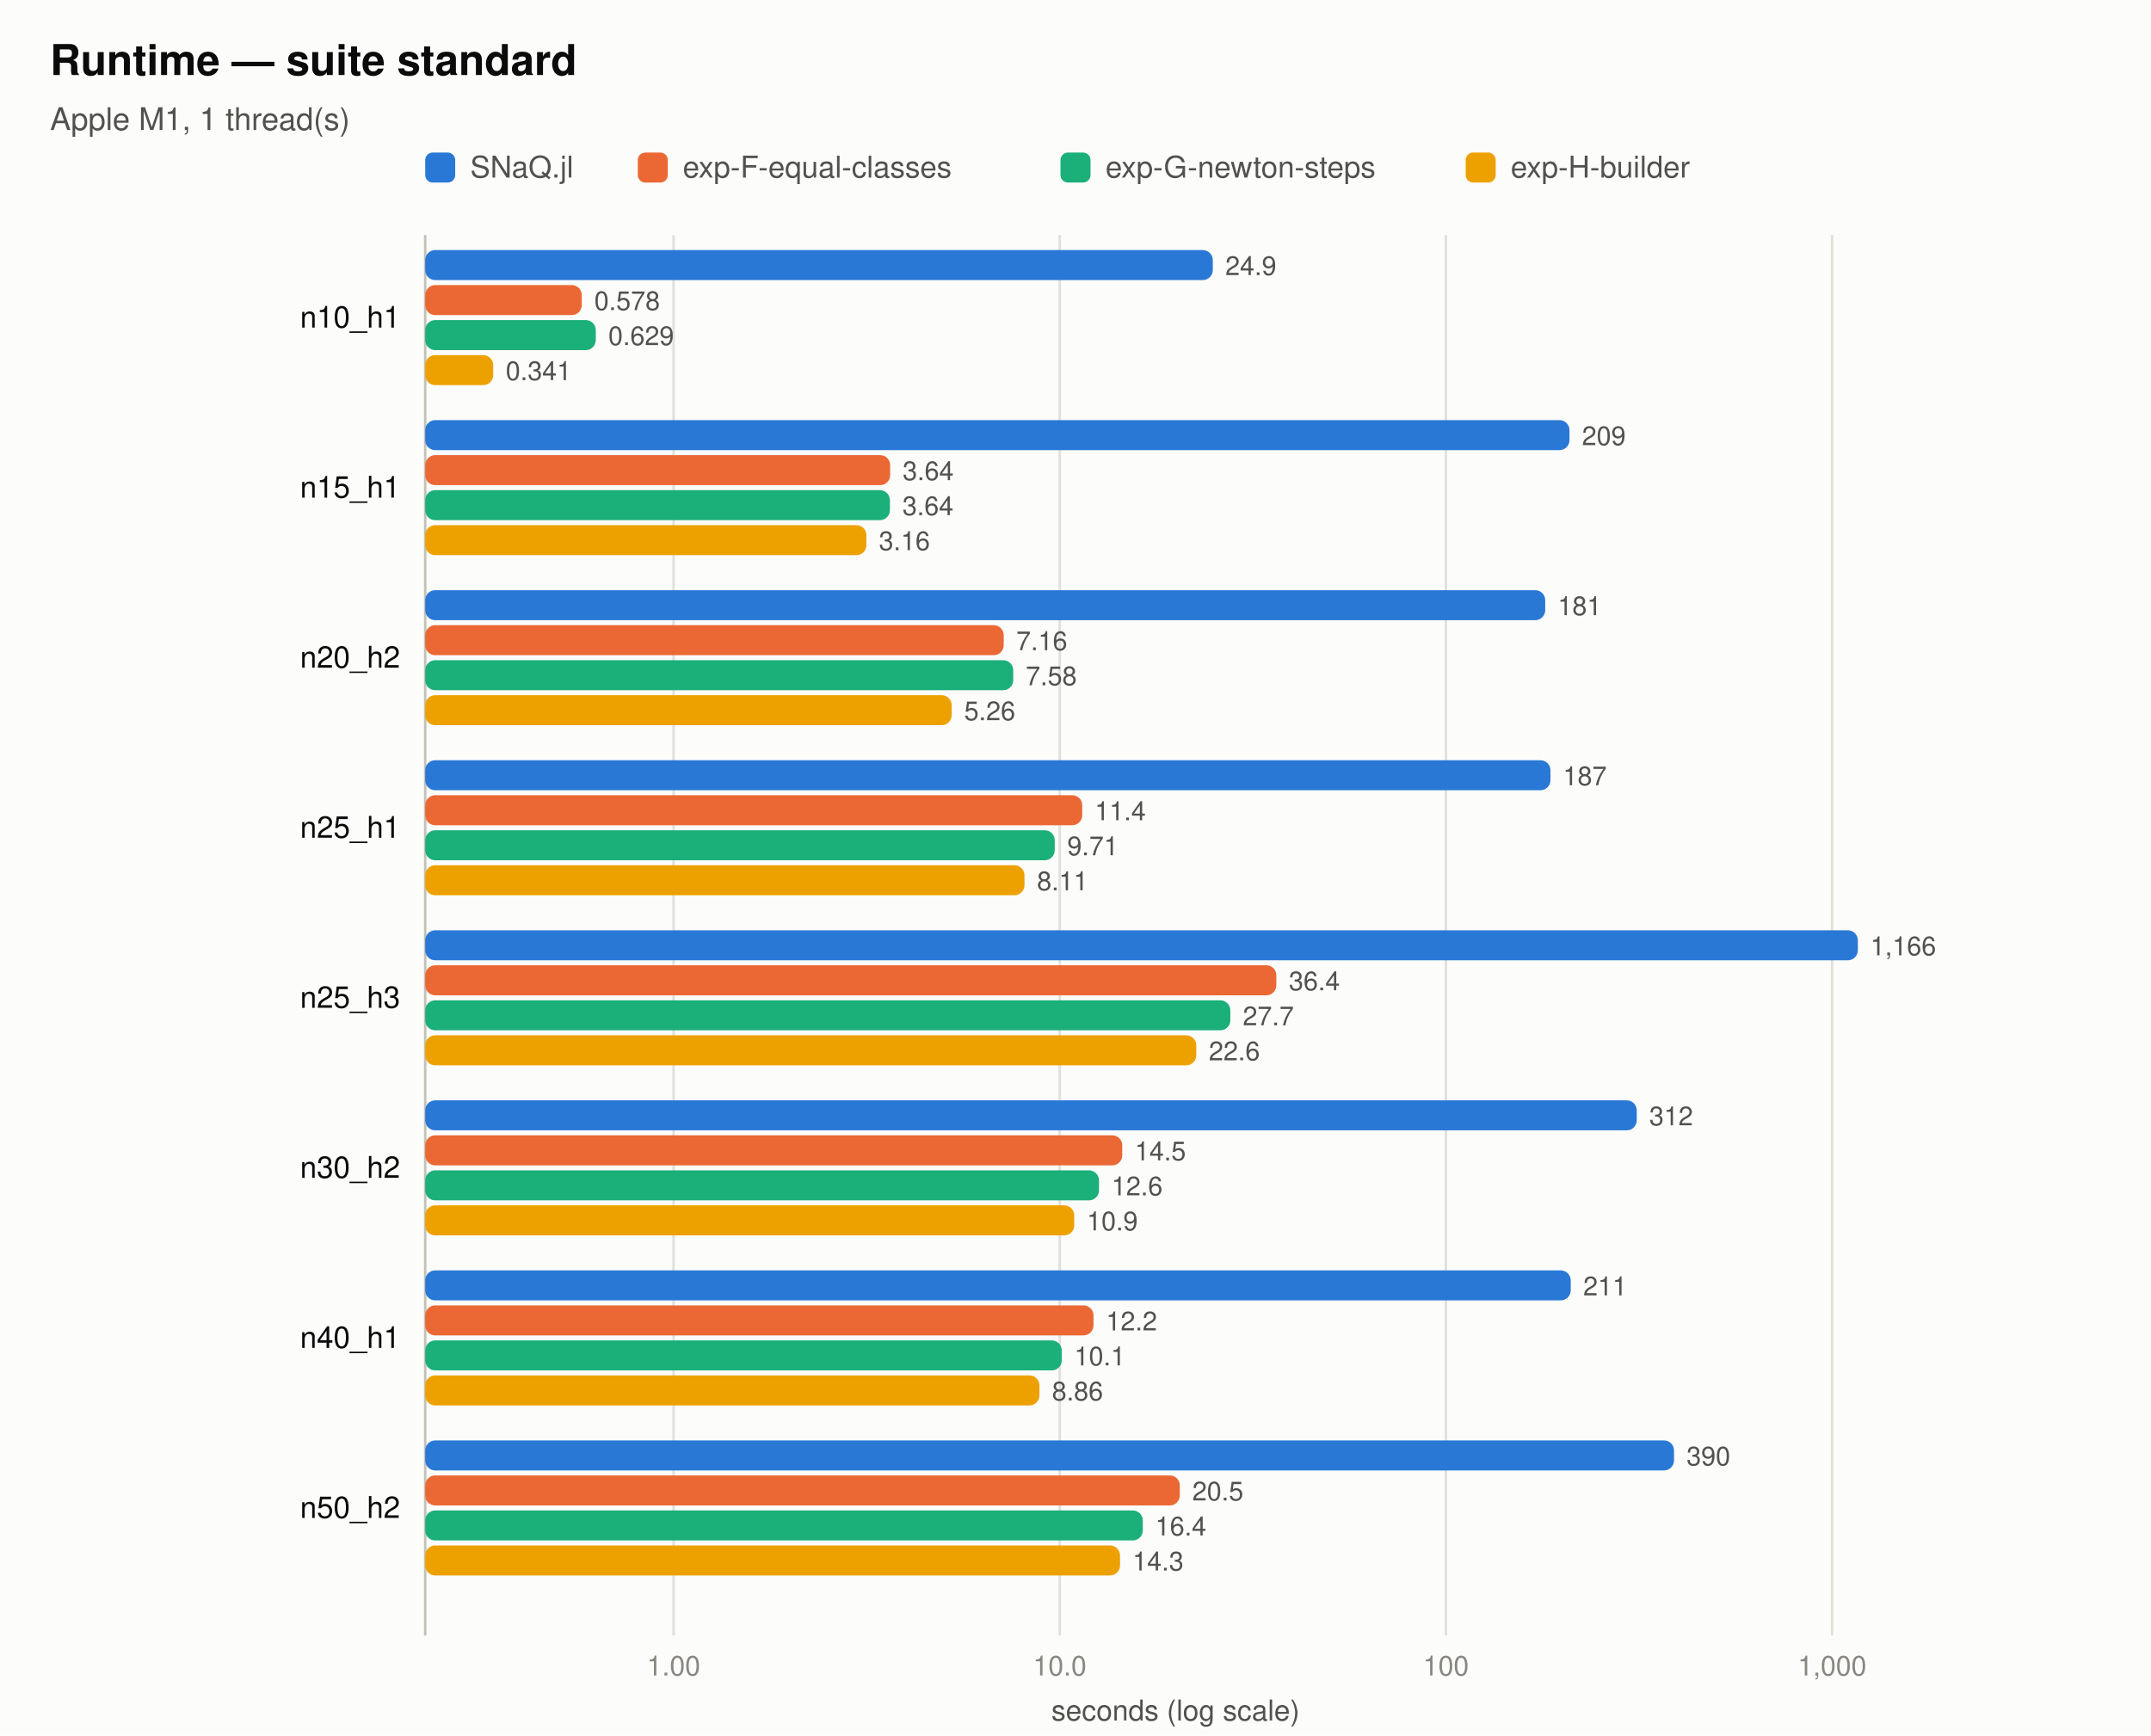
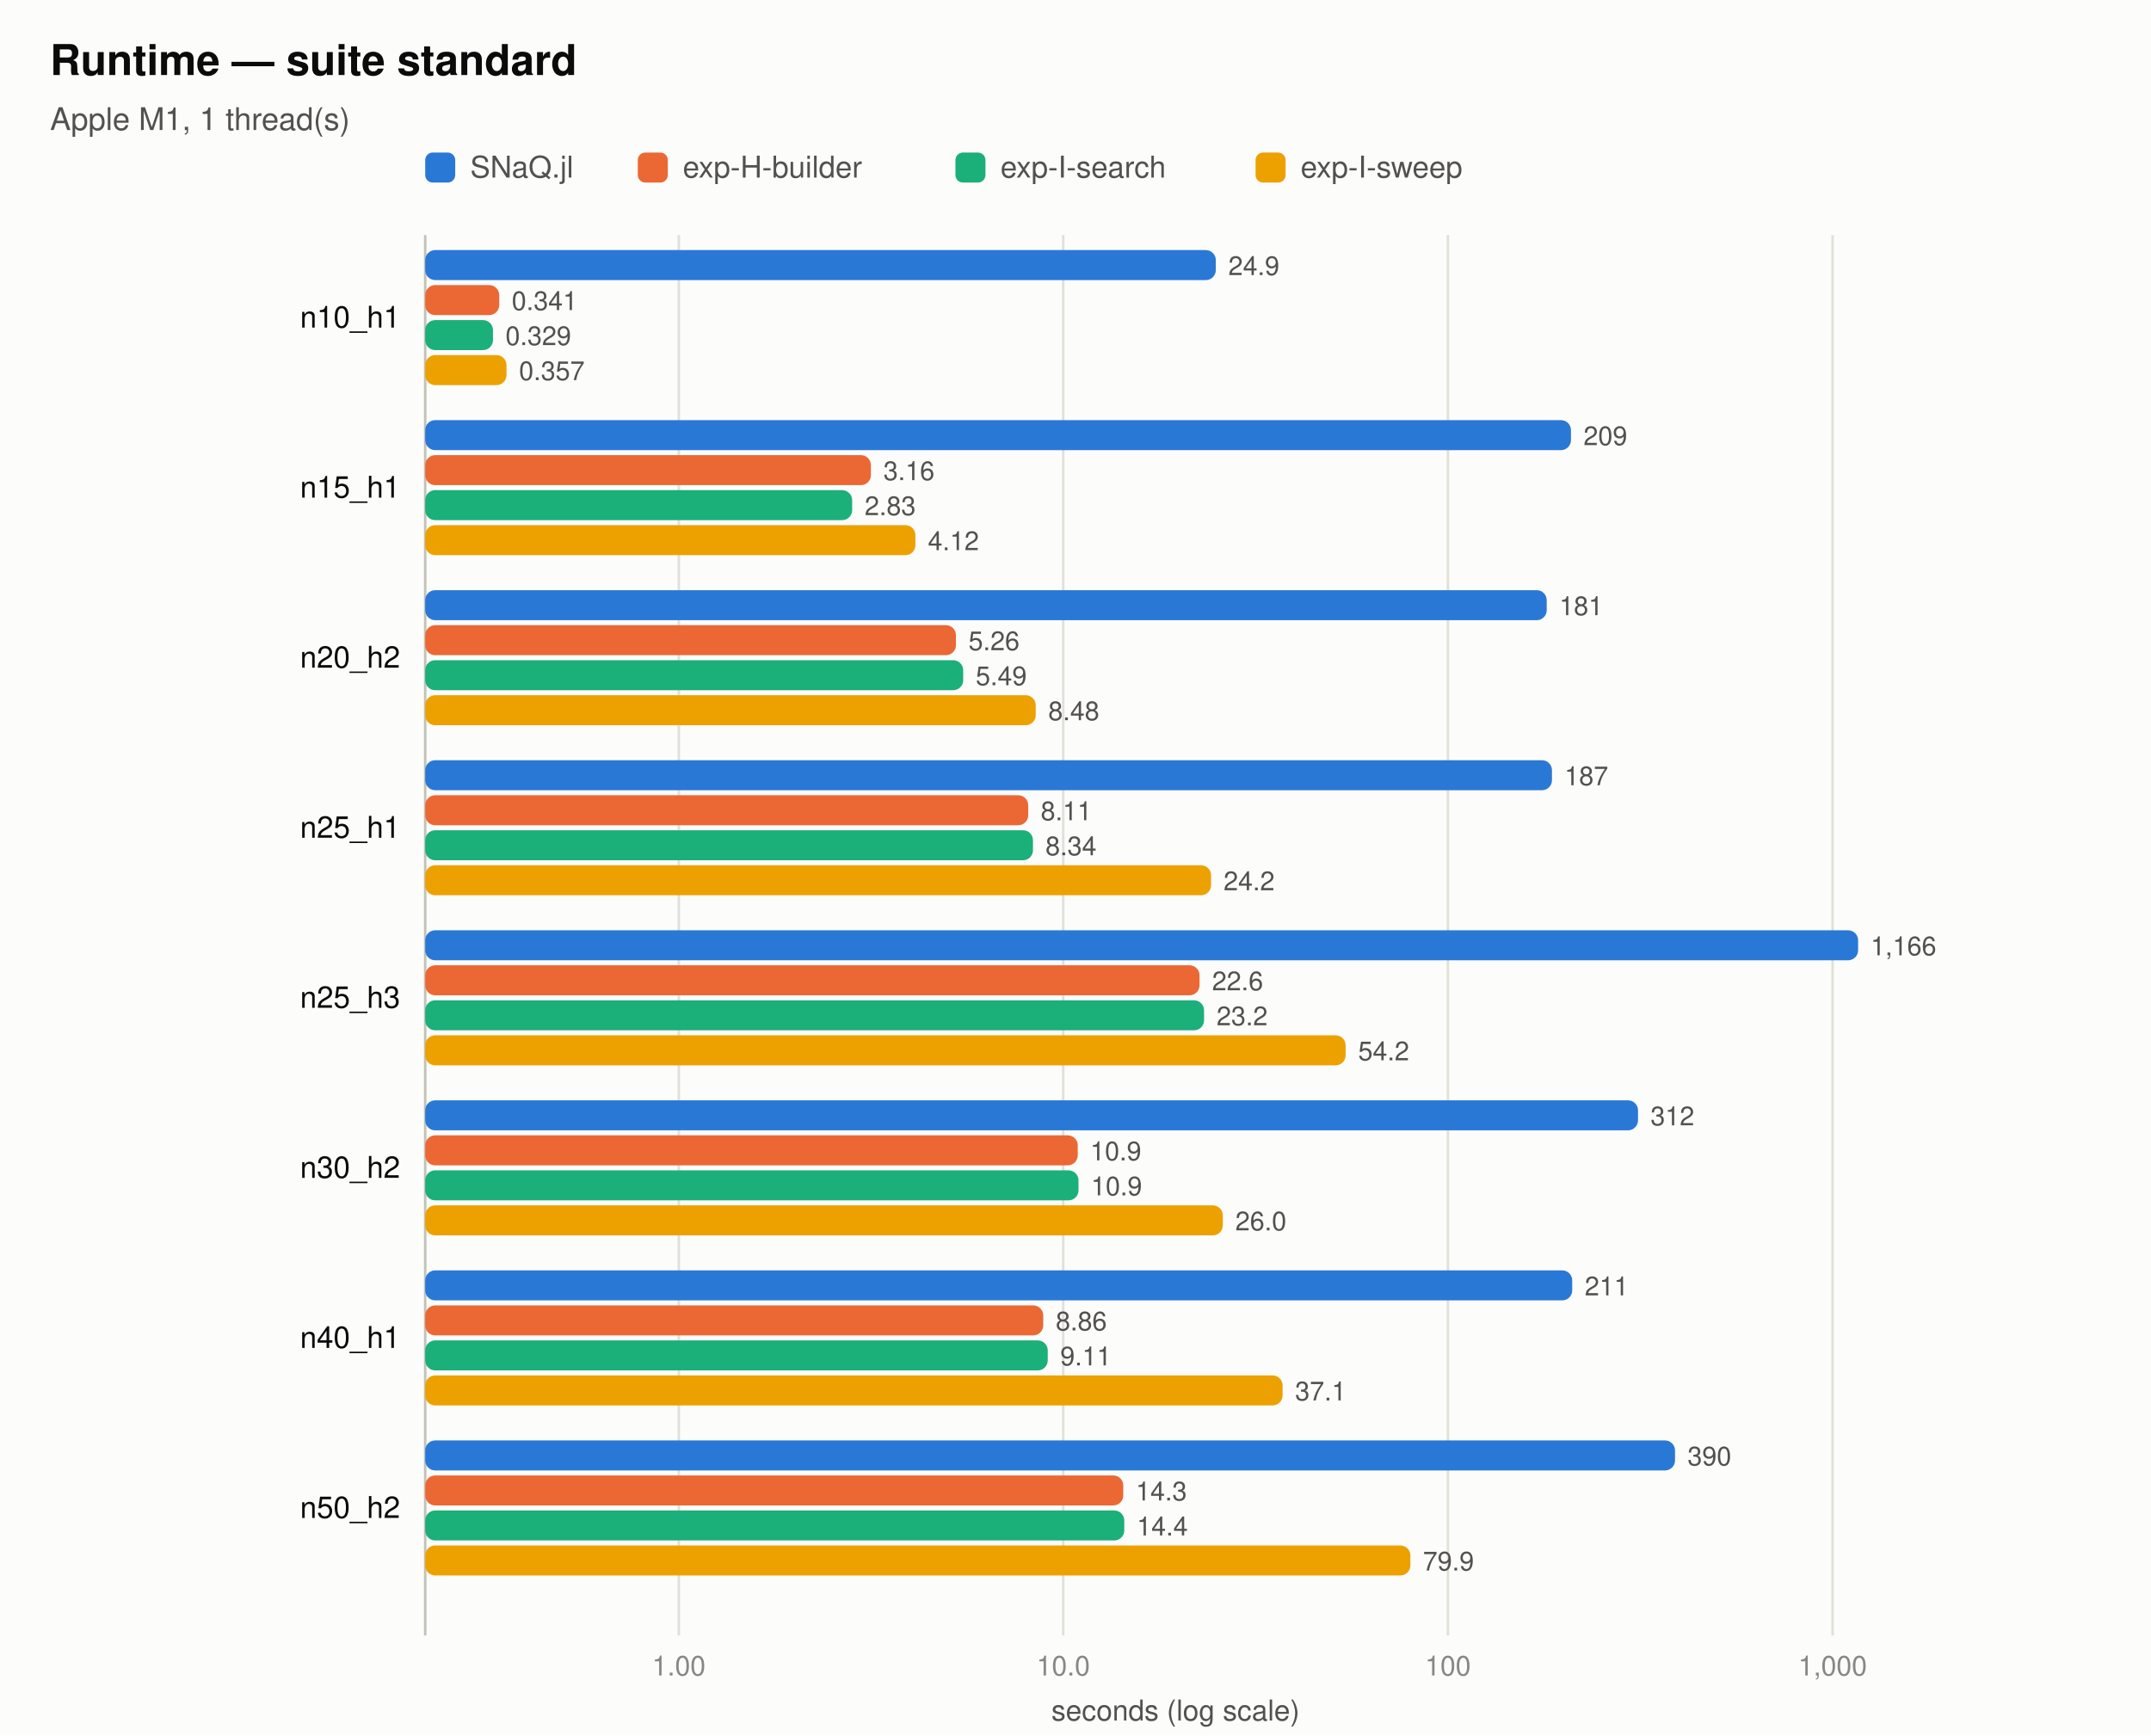
<svg xmlns="http://www.w3.org/2000/svg" width="860" height="694" viewBox="0 0 860 694" font-family="-apple-system, BlinkMacSystemFont, 'Segoe UI', Helvetica, Arial, sans-serif">
  <rect width="860" height="694" fill="#fcfcfb" />
  <text x="20" y="30" font-size="17" font-weight="600" fill="#0b0b0b">Runtime — suite standard</text>
  <text x="20" y="52" font-size="12.5" fill="#52514e">Apple M1, 1 thread(s)</text>
  <rect x="170" y="61" width="12" height="12" rx="3" fill="#2a78d6" />
  <text x="188" y="71" font-size="12" fill="#52514e">SNaQ.jl</text>
  <rect x="255" y="61" width="12" height="12" rx="3" fill="#eb6834" />
-   <text x="273" y="71" font-size="12" fill="#52514e">exp-F-equal-classes</text>
-   <rect x="424" y="61" width="12" height="12" rx="3" fill="#1baf7a" />
-   <text x="442" y="71" font-size="12" fill="#52514e">exp-G-newton-steps</text>
-   <rect x="586" y="61" width="12" height="12" rx="3" fill="#eda100" />
-   <text x="604" y="71" font-size="12" fill="#52514e">exp-H-builder</text>
-   <line x1="269.3" y1="94" x2="269.3" y2="654" stroke="#e1e0d9" stroke-width="1" />
-   <text x="269.3" y="670" font-size="11" fill="#898781" text-anchor="middle">1.00</text>
-   <line x1="423.7" y1="94" x2="423.7" y2="654" stroke="#e1e0d9" stroke-width="1" />
-   <text x="423.7" y="670" font-size="11" fill="#898781" text-anchor="middle">10.0</text>
-   <line x1="578.1" y1="94" x2="578.1" y2="654" stroke="#e1e0d9" stroke-width="1" />
-   <text x="578.1" y="670" font-size="11" fill="#898781" text-anchor="middle">100</text>
-   <line x1="732.5" y1="94" x2="732.5" y2="654" stroke="#e1e0d9" stroke-width="1" />
-   <text x="732.5" y="670" font-size="11" fill="#898781" text-anchor="middle">1,000</text>
+   <text x="273" y="71" font-size="12" fill="#52514e">exp-H-builder</text>
+   <rect x="382" y="61" width="12" height="12" rx="3" fill="#1baf7a" />
+   <text x="400" y="71" font-size="12" fill="#52514e">exp-I-search</text>
+   <rect x="502" y="61" width="12" height="12" rx="3" fill="#eda100" />
+   <text x="520" y="71" font-size="12" fill="#52514e">exp-I-sweep</text>
+   <line x1="271.4" y1="94" x2="271.4" y2="654" stroke="#e1e0d9" stroke-width="1" />
+   <text x="271.4" y="670" font-size="11" fill="#898781" text-anchor="middle">1.00</text>
+   <line x1="425.1" y1="94" x2="425.1" y2="654" stroke="#e1e0d9" stroke-width="1" />
+   <text x="425.1" y="670" font-size="11" fill="#898781" text-anchor="middle">10.0</text>
+   <line x1="578.9" y1="94" x2="578.9" y2="654" stroke="#e1e0d9" stroke-width="1" />
+   <text x="578.9" y="670" font-size="11" fill="#898781" text-anchor="middle">100</text>
+   <line x1="732.7" y1="94" x2="732.7" y2="654" stroke="#e1e0d9" stroke-width="1" />
+   <text x="732.7" y="670" font-size="11" fill="#898781" text-anchor="middle">1,000</text>
  <text x="470.0" y="688" font-size="11.5" fill="#52514e" text-anchor="middle">seconds (log scale)</text>
  <line x1="170.0" y1="94" x2="170.0" y2="654" stroke="#c3c2b7" stroke-width="1" />
  <text x="160" y="131.0" font-size="12" fill="#0b0b0b" text-anchor="end">n10_h1</text>
  <g>
-     <rect x="170.0" y="100" width="314.9" height="12" rx="4.0" fill="#2a78d6" />
+     <rect x="170.0" y="100" width="316.1" height="12" rx="4.0" fill="#2a78d6" />
  </g>
-   <text x="489.9" y="110" font-size="10.5" fill="#52514e" text-anchor="start">24.9</text>
+   <text x="491.1" y="110" font-size="10.5" fill="#52514e" text-anchor="start">24.9</text>
  <g>
-     <rect x="170.0" y="114" width="62.6" height="12" rx="4.0" fill="#eb6834" />
+     <rect x="170.0" y="114" width="29.6" height="12" rx="4.0" fill="#eb6834" />
  </g>
-   <text x="237.6" y="124" font-size="10.5" fill="#52514e" text-anchor="start">0.578</text>
+   <text x="204.6" y="124" font-size="10.5" fill="#52514e" text-anchor="start">0.341</text>
  <g>
-     <rect x="170.0" y="128" width="68.2" height="12" rx="4.0" fill="#1baf7a" />
+     <rect x="170.0" y="128" width="27.1" height="12" rx="4.0" fill="#1baf7a" />
  </g>
-   <text x="243.2" y="138" font-size="10.5" fill="#52514e" text-anchor="start">0.629</text>
+   <text x="202.1" y="138" font-size="10.5" fill="#52514e" text-anchor="start">0.329</text>
  <g>
-     <rect x="170.0" y="142" width="27.2" height="12" rx="4.0" fill="#eda100" />
+     <rect x="170.0" y="142" width="32.5" height="12" rx="4.0" fill="#eda100" />
  </g>
-   <text x="202.2" y="152" font-size="10.5" fill="#52514e" text-anchor="start">0.341</text>
+   <text x="207.5" y="152" font-size="10.5" fill="#52514e" text-anchor="start">0.357</text>
  <text x="160" y="199.0" font-size="12" fill="#0b0b0b" text-anchor="end">n15_h1</text>
  <g>
-     <rect x="170.0" y="168" width="457.5" height="12" rx="4.0" fill="#2a78d6" />
+     <rect x="170.0" y="168" width="458.1" height="12" rx="4.0" fill="#2a78d6" />
  </g>
-   <text x="632.5" y="178" font-size="10.5" fill="#52514e" text-anchor="start">209</text>
+   <text x="633.1" y="178" font-size="10.5" fill="#52514e" text-anchor="start">209</text>
  <g>
-     <rect x="170.0" y="182" width="185.9" height="12" rx="4.0" fill="#eb6834" />
+     <rect x="170.0" y="182" width="178.2" height="12" rx="4.0" fill="#eb6834" />
  </g>
-   <text x="360.9" y="192" font-size="10.5" fill="#52514e" text-anchor="start">3.64</text>
+   <text x="353.2" y="192" font-size="10.5" fill="#52514e" text-anchor="start">3.16</text>
  <g>
-     <rect x="170.0" y="196" width="185.8" height="12" rx="4.0" fill="#1baf7a" />
+     <rect x="170.0" y="196" width="170.7" height="12" rx="4.0" fill="#1baf7a" />
  </g>
-   <text x="360.8" y="206" font-size="10.5" fill="#52514e" text-anchor="start">3.64</text>
+   <text x="345.7" y="206" font-size="10.5" fill="#52514e" text-anchor="start">2.83</text>
  <g>
-     <rect x="170.0" y="210" width="176.4" height="12" rx="4.0" fill="#eda100" />
+     <rect x="170.0" y="210" width="196.0" height="12" rx="4.0" fill="#eda100" />
  </g>
-   <text x="351.4" y="220" font-size="10.5" fill="#52514e" text-anchor="start">3.16</text>
+   <text x="371.0" y="220" font-size="10.5" fill="#52514e" text-anchor="start">4.12</text>
  <text x="160" y="267.0" font-size="12" fill="#0b0b0b" text-anchor="end">n20_h2</text>
  <g>
-     <rect x="170.0" y="236" width="447.8" height="12" rx="4.0" fill="#2a78d6" />
+     <rect x="170.0" y="236" width="448.4" height="12" rx="4.0" fill="#2a78d6" />
  </g>
-   <text x="622.8" y="246" font-size="10.5" fill="#52514e" text-anchor="start">181</text>
+   <text x="623.4" y="246" font-size="10.5" fill="#52514e" text-anchor="start">181</text>
  <g>
-     <rect x="170.0" y="250" width="231.3" height="12" rx="4.0" fill="#eb6834" />
+     <rect x="170.0" y="250" width="212.2" height="12" rx="4.0" fill="#eb6834" />
  </g>
-   <text x="406.3" y="260" font-size="10.5" fill="#52514e" text-anchor="start">7.16</text>
+   <text x="387.2" y="260" font-size="10.5" fill="#52514e" text-anchor="start">5.26</text>
  <g>
-     <rect x="170.0" y="264" width="235.1" height="12" rx="4.0" fill="#1baf7a" />
+     <rect x="170.0" y="264" width="215.1" height="12" rx="4.0" fill="#1baf7a" />
  </g>
-   <text x="410.1" y="274" font-size="10.5" fill="#52514e" text-anchor="start">7.58</text>
+   <text x="390.1" y="274" font-size="10.5" fill="#52514e" text-anchor="start">5.49</text>
  <g>
-     <rect x="170.0" y="278" width="210.5" height="12" rx="4.0" fill="#eda100" />
+     <rect x="170.0" y="278" width="244.1" height="12" rx="4.0" fill="#eda100" />
  </g>
-   <text x="385.5" y="288" font-size="10.5" fill="#52514e" text-anchor="start">5.26</text>
+   <text x="419.1" y="288" font-size="10.5" fill="#52514e" text-anchor="start">8.48</text>
  <text x="160" y="335.0" font-size="12" fill="#0b0b0b" text-anchor="end">n25_h1</text>
  <g>
-     <rect x="170.0" y="304" width="449.9" height="12" rx="4.0" fill="#2a78d6" />
+     <rect x="170.0" y="304" width="450.5" height="12" rx="4.0" fill="#2a78d6" />
  </g>
-   <text x="624.9" y="314" font-size="10.5" fill="#52514e" text-anchor="start">187</text>
+   <text x="625.5" y="314" font-size="10.5" fill="#52514e" text-anchor="start">187</text>
  <g>
-     <rect x="170.0" y="318" width="262.7" height="12" rx="4.0" fill="#eb6834" />
+     <rect x="170.0" y="318" width="241.1" height="12" rx="4.0" fill="#eb6834" />
  </g>
-   <text x="437.7" y="328" font-size="10.5" fill="#52514e" text-anchor="start">11.4</text>
+   <text x="416.1" y="328" font-size="10.5" fill="#52514e" text-anchor="start">8.11</text>
  <g>
-     <rect x="170.0" y="332" width="251.7" height="12" rx="4.0" fill="#1baf7a" />
+     <rect x="170.0" y="332" width="243.0" height="12" rx="4.0" fill="#1baf7a" />
  </g>
-   <text x="426.7" y="342" font-size="10.5" fill="#52514e" text-anchor="start">9.71</text>
+   <text x="418.0" y="342" font-size="10.5" fill="#52514e" text-anchor="start">8.34</text>
  <g>
-     <rect x="170.0" y="346" width="239.6" height="12" rx="4.0" fill="#eda100" />
+     <rect x="170.0" y="346" width="314.2" height="12" rx="4.0" fill="#eda100" />
  </g>
-   <text x="414.6" y="356" font-size="10.5" fill="#52514e" text-anchor="start">8.11</text>
+   <text x="489.2" y="356" font-size="10.5" fill="#52514e" text-anchor="start">24.2</text>
  <text x="160" y="403.0" font-size="12" fill="#0b0b0b" text-anchor="end">n25_h3</text>
  <g>
-     <rect x="170.0" y="372" width="572.8" height="12" rx="4.0" fill="#2a78d6" />
+     <rect x="170.0" y="372" width="572.9" height="12" rx="4.0" fill="#2a78d6" />
  </g>
-   <text x="747.8" y="382" font-size="10.5" fill="#52514e" text-anchor="start">1,166</text>
+   <text x="747.9" y="382" font-size="10.5" fill="#52514e" text-anchor="start">1,166</text>
  <g>
-     <rect x="170.0" y="386" width="340.3" height="12" rx="4.0" fill="#eb6834" />
+     <rect x="170.0" y="386" width="309.6" height="12" rx="4.0" fill="#eb6834" />
  </g>
-   <text x="515.3" y="396" font-size="10.5" fill="#52514e" text-anchor="start">36.4</text>
+   <text x="484.6" y="396" font-size="10.5" fill="#52514e" text-anchor="start">22.6</text>
  <g>
-     <rect x="170.0" y="400" width="321.9" height="12" rx="4.0" fill="#1baf7a" />
+     <rect x="170.0" y="400" width="311.4" height="12" rx="4.0" fill="#1baf7a" />
  </g>
-   <text x="496.9" y="410" font-size="10.5" fill="#52514e" text-anchor="start">27.7</text>
+   <text x="486.4" y="410" font-size="10.5" fill="#52514e" text-anchor="start">23.2</text>
  <g>
-     <rect x="170.0" y="414" width="308.3" height="12" rx="4.0" fill="#eda100" />
+     <rect x="170.0" y="414" width="368.0" height="12" rx="4.0" fill="#eda100" />
  </g>
-   <text x="483.3" y="424" font-size="10.5" fill="#52514e" text-anchor="start">22.6</text>
+   <text x="543.0" y="424" font-size="10.5" fill="#52514e" text-anchor="start">54.2</text>
  <text x="160" y="471.0" font-size="12" fill="#0b0b0b" text-anchor="end">n30_h2</text>
  <g>
-     <rect x="170.0" y="440" width="484.4" height="12" rx="4.0" fill="#2a78d6" />
+     <rect x="170.0" y="440" width="484.9" height="12" rx="4.0" fill="#2a78d6" />
  </g>
-   <text x="659.4" y="450" font-size="10.5" fill="#52514e" text-anchor="start">312</text>
+   <text x="659.9" y="450" font-size="10.5" fill="#52514e" text-anchor="start">312</text>
  <g>
-     <rect x="170.0" y="454" width="278.7" height="12" rx="4.0" fill="#eb6834" />
+     <rect x="170.0" y="454" width="260.9" height="12" rx="4.0" fill="#eb6834" />
  </g>
-   <text x="453.7" y="464" font-size="10.5" fill="#52514e" text-anchor="start">14.5</text>
+   <text x="435.9" y="464" font-size="10.5" fill="#52514e" text-anchor="start">10.9</text>
  <g>
-     <rect x="170.0" y="468" width="269.4" height="12" rx="4.0" fill="#1baf7a" />
+     <rect x="170.0" y="468" width="261.2" height="12" rx="4.0" fill="#1baf7a" />
  </g>
-   <text x="444.4" y="478" font-size="10.5" fill="#52514e" text-anchor="start">12.6</text>
+   <text x="436.2" y="478" font-size="10.5" fill="#52514e" text-anchor="start">10.9</text>
  <g>
-     <rect x="170.0" y="482" width="259.5" height="12" rx="4.0" fill="#eda100" />
+     <rect x="170.0" y="482" width="318.9" height="12" rx="4.0" fill="#eda100" />
  </g>
-   <text x="434.5" y="492" font-size="10.5" fill="#52514e" text-anchor="start">10.9</text>
+   <text x="493.9" y="492" font-size="10.5" fill="#52514e" text-anchor="start">26.0</text>
  <text x="160" y="539.0" font-size="12" fill="#0b0b0b" text-anchor="end">n40_h1</text>
  <g>
-     <rect x="170.0" y="508" width="458.0" height="12" rx="4.0" fill="#2a78d6" />
+     <rect x="170.0" y="508" width="458.6" height="12" rx="4.0" fill="#2a78d6" />
  </g>
-   <text x="633.0" y="518" font-size="10.5" fill="#52514e" text-anchor="start">211</text>
+   <text x="633.6" y="518" font-size="10.5" fill="#52514e" text-anchor="start">211</text>
  <g>
-     <rect x="170.0" y="522" width="267.2" height="12" rx="4.0" fill="#eb6834" />
+     <rect x="170.0" y="522" width="247.1" height="12" rx="4.0" fill="#eb6834" />
  </g>
-   <text x="442.2" y="532" font-size="10.5" fill="#52514e" text-anchor="start">12.2</text>
+   <text x="422.1" y="532" font-size="10.5" fill="#52514e" text-anchor="start">8.86</text>
  <g>
-     <rect x="170.0" y="536" width="254.5" height="12" rx="4.0" fill="#1baf7a" />
+     <rect x="170.0" y="536" width="248.9" height="12" rx="4.0" fill="#1baf7a" />
  </g>
-   <text x="429.5" y="546" font-size="10.5" fill="#52514e" text-anchor="start">10.1</text>
+   <text x="423.9" y="546" font-size="10.5" fill="#52514e" text-anchor="start">9.11</text>
  <g>
-     <rect x="170.0" y="550" width="245.6" height="12" rx="4.0" fill="#eda100" />
+     <rect x="170.0" y="550" width="342.8" height="12" rx="4.0" fill="#eda100" />
  </g>
-   <text x="420.6" y="560" font-size="10.5" fill="#52514e" text-anchor="start">8.86</text>
+   <text x="517.8" y="560" font-size="10.5" fill="#52514e" text-anchor="start">37.1</text>
  <text x="160" y="607.0" font-size="12" fill="#0b0b0b" text-anchor="end">n50_h2</text>
  <g>
-     <rect x="170.0" y="576" width="499.3" height="12" rx="4.0" fill="#2a78d6" />
+     <rect x="170.0" y="576" width="499.7" height="12" rx="4.0" fill="#2a78d6" />
  </g>
-   <text x="674.3" y="586" font-size="10.5" fill="#52514e" text-anchor="start">390</text>
+   <text x="674.7" y="586" font-size="10.5" fill="#52514e" text-anchor="start">390</text>
  <g>
-     <rect x="170.0" y="590" width="301.7" height="12" rx="4.0" fill="#eb6834" />
+     <rect x="170.0" y="590" width="279.1" height="12" rx="4.0" fill="#eb6834" />
  </g>
-   <text x="476.7" y="600" font-size="10.5" fill="#52514e" text-anchor="start">20.5</text>
+   <text x="454.1" y="600" font-size="10.5" fill="#52514e" text-anchor="start">14.3</text>
  <g>
-     <rect x="170.0" y="604" width="286.9" height="12" rx="4.0" fill="#1baf7a" />
+     <rect x="170.0" y="604" width="279.5" height="12" rx="4.0" fill="#1baf7a" />
  </g>
-   <text x="461.9" y="614" font-size="10.5" fill="#52514e" text-anchor="start">16.4</text>
+   <text x="454.5" y="614" font-size="10.5" fill="#52514e" text-anchor="start">14.4</text>
  <g>
-     <rect x="170.0" y="618" width="277.8" height="12" rx="4.0" fill="#eda100" />
+     <rect x="170.0" y="618" width="393.9" height="12" rx="4.0" fill="#eda100" />
  </g>
-   <text x="452.8" y="628" font-size="10.5" fill="#52514e" text-anchor="start">14.3</text>
+   <text x="568.9" y="628" font-size="10.5" fill="#52514e" text-anchor="start">79.9</text>
</svg>
